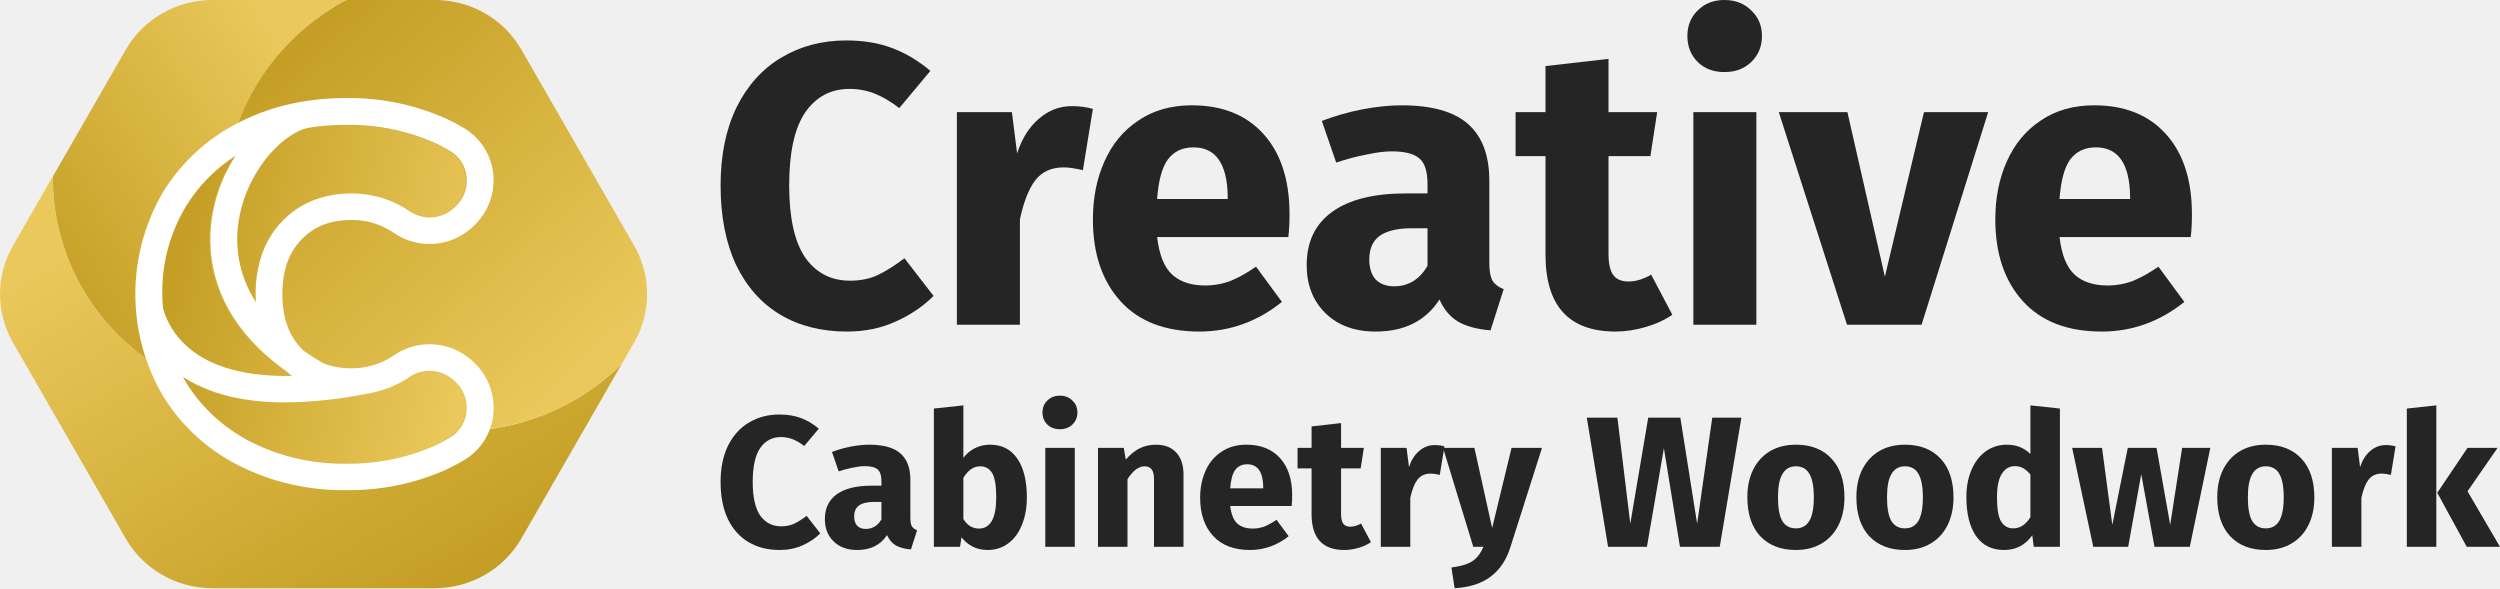
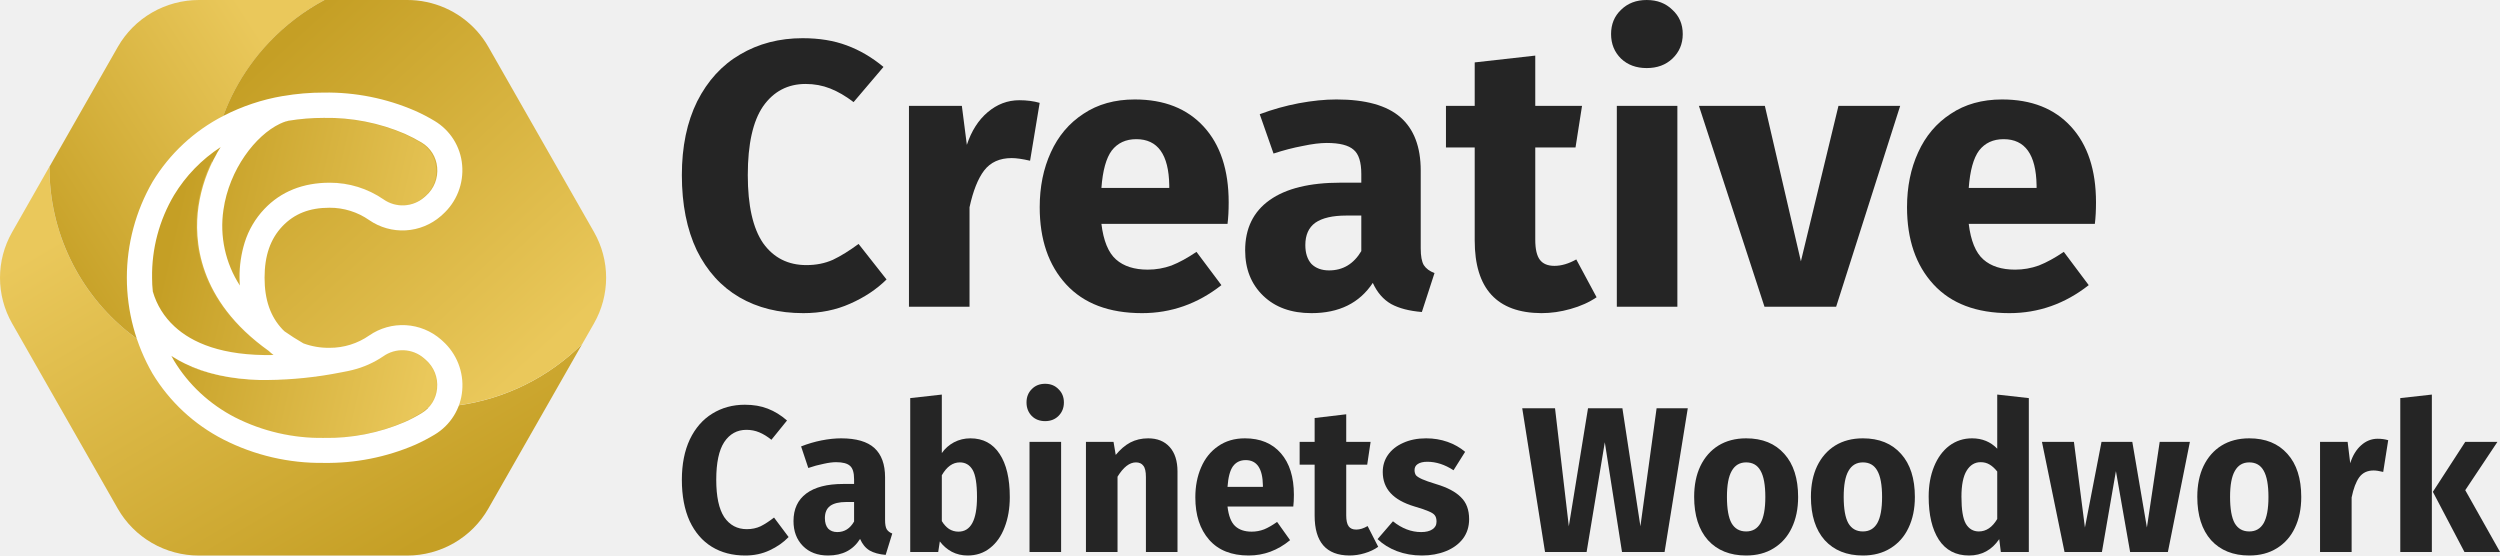
- <svg xmlns="http://www.w3.org/2000/svg" width="170" height="40" viewBox="0 0 170 40" fill="none">
-   <path d="M52.999 28.186C53.55 28.186 54.036 28.267 54.46 28.427C54.891 28.587 55.298 28.828 55.678 29.149L54.688 30.328C54.426 30.125 54.168 29.973 53.914 29.872C53.66 29.77 53.389 29.72 53.101 29.72C52.509 29.72 52.039 29.969 51.692 30.467C51.353 30.966 51.184 31.735 51.184 32.774C51.184 33.796 51.353 34.556 51.692 35.055C52.039 35.545 52.517 35.79 53.127 35.79C53.448 35.79 53.74 35.731 54.002 35.612C54.265 35.486 54.548 35.308 54.853 35.08L55.78 36.271C55.45 36.601 55.048 36.871 54.574 37.082C54.108 37.294 53.592 37.399 53.025 37.399C52.212 37.399 51.505 37.222 50.904 36.867C50.303 36.512 49.834 35.988 49.495 35.296C49.165 34.594 49 33.754 49 32.774C49 31.819 49.169 30.995 49.508 30.302C49.855 29.61 50.329 29.086 50.93 28.731C51.539 28.368 52.229 28.186 52.999 28.186Z" fill="#252525" />
-   <path d="M61.905 35.232C61.905 35.486 61.939 35.672 62.007 35.79C62.083 35.908 62.202 35.997 62.362 36.056L61.944 37.361C61.529 37.327 61.19 37.239 60.928 37.095C60.665 36.943 60.462 36.706 60.318 36.385C59.878 37.061 59.201 37.399 58.287 37.399C57.618 37.399 57.085 37.205 56.687 36.816C56.289 36.428 56.09 35.921 56.09 35.296C56.09 34.561 56.361 33.999 56.903 33.61C57.445 33.221 58.228 33.027 59.252 33.027H59.937V32.736C59.937 32.339 59.853 32.068 59.684 31.925C59.514 31.773 59.218 31.697 58.795 31.697C58.575 31.697 58.308 31.73 57.995 31.798C57.682 31.857 57.36 31.942 57.03 32.051L56.573 30.733C56.996 30.573 57.428 30.45 57.868 30.366C58.316 30.281 58.731 30.239 59.112 30.239C60.077 30.239 60.784 30.438 61.233 30.835C61.681 31.232 61.905 31.828 61.905 32.622V35.232ZM58.871 35.967C59.328 35.967 59.684 35.752 59.937 35.321V34.13H59.442C58.985 34.13 58.642 34.21 58.414 34.37C58.194 34.531 58.084 34.78 58.084 35.118C58.084 35.389 58.151 35.6 58.287 35.752C58.431 35.895 58.625 35.967 58.871 35.967Z" fill="#252525" />
-   <path d="M67.325 30.239C68.129 30.239 68.747 30.556 69.179 31.19C69.611 31.815 69.826 32.694 69.826 33.825C69.826 34.518 69.716 35.135 69.496 35.676C69.285 36.217 68.976 36.639 68.569 36.943C68.171 37.247 67.698 37.399 67.147 37.399C66.783 37.399 66.449 37.323 66.144 37.171C65.848 37.019 65.594 36.808 65.382 36.538L65.281 37.184H63.503V27.781L65.509 27.565V31.139C65.713 30.86 65.971 30.64 66.284 30.48C66.606 30.319 66.953 30.239 67.325 30.239ZM66.563 35.942C67.35 35.942 67.744 35.236 67.744 33.825C67.744 33.023 67.651 32.47 67.465 32.165C67.278 31.861 67.008 31.709 66.652 31.709C66.204 31.709 65.823 31.971 65.509 32.495V35.296C65.636 35.498 65.789 35.659 65.966 35.777C66.153 35.887 66.352 35.942 66.563 35.942Z" fill="#252525" />
-   <path d="M73.085 30.455V37.184H71.079V30.455H73.085ZM72.07 26.906C72.417 26.906 72.7 27.016 72.92 27.236C73.149 27.447 73.263 27.717 73.263 28.047C73.263 28.376 73.149 28.651 72.92 28.87C72.7 29.082 72.417 29.187 72.07 29.187C71.723 29.187 71.439 29.082 71.219 28.87C70.999 28.651 70.889 28.376 70.889 28.047C70.889 27.717 70.999 27.447 71.219 27.236C71.439 27.016 71.723 26.906 72.07 26.906Z" fill="#252525" />
-   <path d="M78.611 30.239C79.195 30.239 79.653 30.417 79.983 30.771C80.313 31.126 80.478 31.625 80.478 32.267V37.184H78.472V32.609C78.472 32.271 78.417 32.039 78.307 31.912C78.205 31.777 78.048 31.709 77.837 31.709C77.43 31.709 77.041 32.001 76.669 32.584V37.184H74.663V30.455H76.415L76.555 31.253C76.842 30.915 77.151 30.662 77.481 30.493C77.82 30.324 78.197 30.239 78.611 30.239Z" fill="#252525" />
-   <path d="M87.869 33.686C87.869 33.965 87.856 34.206 87.831 34.408H83.654C83.722 34.974 83.882 35.372 84.136 35.6C84.39 35.828 84.742 35.942 85.19 35.942C85.461 35.942 85.723 35.895 85.977 35.803C86.231 35.701 86.506 35.549 86.803 35.346L87.628 36.462C86.841 37.087 85.965 37.399 85 37.399C83.908 37.399 83.07 37.078 82.486 36.436C81.902 35.794 81.61 34.932 81.61 33.851C81.61 33.167 81.732 32.554 81.978 32.013C82.223 31.464 82.583 31.033 83.057 30.721C83.531 30.4 84.098 30.239 84.758 30.239C85.732 30.239 86.494 30.543 87.044 31.152C87.594 31.76 87.869 32.605 87.869 33.686ZM85.901 33.116C85.884 32.085 85.52 31.57 84.809 31.57C84.462 31.57 84.191 31.697 83.997 31.95C83.811 32.203 83.696 32.622 83.654 33.205H85.901V33.116Z" fill="#252525" />
-   <path d="M93.224 36.867C92.979 37.036 92.691 37.167 92.361 37.26C92.039 37.353 91.718 37.399 91.396 37.399C89.923 37.391 89.187 36.58 89.187 34.966V31.849H88.234V30.455H89.187V28.997L91.193 28.769V30.455H92.742L92.526 31.849H91.193V34.941C91.193 35.253 91.243 35.477 91.345 35.612C91.447 35.748 91.607 35.815 91.828 35.815C92.056 35.815 92.297 35.743 92.551 35.6L93.224 36.867Z" fill="#252525" />
-   <path d="M97.55 30.265C97.796 30.265 98.02 30.294 98.223 30.353L97.906 32.292C97.652 32.233 97.449 32.203 97.297 32.203C96.899 32.203 96.594 32.343 96.382 32.622C96.179 32.892 96.018 33.302 95.9 33.851V37.184H93.894V30.455H95.646L95.811 31.76C95.963 31.295 96.192 30.932 96.497 30.67C96.81 30.4 97.161 30.265 97.55 30.265Z" fill="#252525" />
-   <path d="M102.71 37.197C102.439 38.067 101.995 38.734 101.377 39.199C100.767 39.672 99.946 39.938 98.914 39.997L98.698 38.59C99.341 38.506 99.815 38.362 100.12 38.16C100.433 37.957 100.683 37.632 100.869 37.184H100.183L98.126 30.455H100.26L101.466 35.904L102.786 30.455H104.856L102.71 37.197Z" fill="#252525" />
-   <path d="M118.415 28.402L116.942 37.184H114.237L113.145 30.48L111.99 37.184H109.349L107.902 28.402H109.984L110.86 35.612L112.079 28.402H114.263L115.405 35.612L116.434 28.402H118.415Z" fill="#252525" />
-   <path d="M122.121 30.239C123.154 30.239 123.962 30.556 124.546 31.19C125.13 31.815 125.422 32.694 125.422 33.825C125.422 34.544 125.287 35.173 125.016 35.714C124.753 36.246 124.372 36.66 123.873 36.956C123.382 37.251 122.798 37.399 122.121 37.399C121.097 37.399 120.288 37.087 119.696 36.462C119.112 35.828 118.82 34.945 118.82 33.813C118.82 33.095 118.951 32.47 119.213 31.937C119.484 31.397 119.865 30.978 120.356 30.683C120.855 30.387 121.444 30.239 122.121 30.239ZM122.121 31.709C121.715 31.709 121.41 31.882 121.207 32.229C121.004 32.567 120.902 33.095 120.902 33.813C120.902 34.548 120.999 35.084 121.194 35.422C121.397 35.76 121.706 35.929 122.121 35.929C122.527 35.929 122.832 35.76 123.035 35.422C123.238 35.076 123.34 34.544 123.34 33.825C123.34 33.09 123.238 32.554 123.035 32.216C122.84 31.878 122.536 31.709 122.121 31.709Z" fill="#252525" />
-   <path d="M129.536 30.239C130.568 30.239 131.377 30.556 131.961 31.19C132.545 31.815 132.837 32.694 132.837 33.825C132.837 34.544 132.701 35.173 132.431 35.714C132.168 36.246 131.787 36.66 131.288 36.956C130.797 37.251 130.213 37.399 129.536 37.399C128.511 37.399 127.703 37.087 127.111 36.462C126.527 35.828 126.234 34.945 126.234 33.813C126.234 33.095 126.366 32.47 126.628 31.937C126.899 31.397 127.28 30.978 127.771 30.683C128.27 30.387 128.858 30.239 129.536 30.239ZM129.536 31.709C129.129 31.709 128.825 31.882 128.621 32.229C128.418 32.567 128.317 33.095 128.317 33.813C128.317 34.548 128.414 35.084 128.609 35.422C128.812 35.76 129.121 35.929 129.536 35.929C129.942 35.929 130.247 35.76 130.45 35.422C130.653 35.076 130.755 34.544 130.755 33.825C130.755 33.09 130.653 32.554 130.45 32.216C130.255 31.878 129.95 31.709 129.536 31.709Z" fill="#252525" />
-   <path d="M140.074 27.781V37.184H138.296L138.195 36.398C137.721 37.066 137.082 37.399 136.277 37.399C135.439 37.399 134.8 37.078 134.36 36.436C133.929 35.794 133.713 34.915 133.713 33.8C133.713 33.116 133.827 32.503 134.056 31.963C134.284 31.422 134.606 31 135.02 30.695C135.444 30.391 135.926 30.239 136.468 30.239C137.111 30.239 137.644 30.45 138.068 30.873V27.565L140.074 27.781ZM136.9 35.929C137.365 35.929 137.755 35.676 138.068 35.169V32.267C137.907 32.072 137.742 31.929 137.573 31.836C137.412 31.743 137.225 31.697 137.014 31.697C136.641 31.697 136.345 31.87 136.125 32.216C135.905 32.562 135.795 33.095 135.795 33.813C135.795 34.599 135.888 35.148 136.074 35.46C136.269 35.773 136.544 35.929 136.9 35.929Z" fill="#252525" />
-   <path d="M150.302 30.455L148.906 37.184H146.506L145.605 32.242L144.716 37.184H142.342L140.907 30.455H142.938L143.637 35.688L144.69 30.455H146.646L147.573 35.688L148.385 30.455H150.302Z" fill="#252525" />
-   <path d="M154.074 30.239C155.106 30.239 155.915 30.556 156.499 31.19C157.083 31.815 157.375 32.694 157.375 33.825C157.375 34.544 157.239 35.173 156.969 35.714C156.706 36.246 156.325 36.66 155.826 36.956C155.335 37.251 154.751 37.399 154.074 37.399C153.05 37.399 152.241 37.087 151.649 36.462C151.065 35.828 150.773 34.945 150.773 33.813C150.773 33.095 150.904 32.47 151.166 31.937C151.437 31.397 151.818 30.978 152.309 30.683C152.808 30.387 153.397 30.239 154.074 30.239ZM154.074 31.709C153.667 31.709 153.363 31.882 153.16 32.229C152.956 32.567 152.855 33.095 152.855 33.813C152.855 34.548 152.952 35.084 153.147 35.422C153.35 35.76 153.659 35.929 154.074 35.929C154.48 35.929 154.785 35.76 154.988 35.422C155.191 35.076 155.293 34.544 155.293 33.825C155.293 33.09 155.191 32.554 154.988 32.216C154.793 31.878 154.488 31.709 154.074 31.709Z" fill="#252525" />
-   <path d="M162.225 30.265C162.47 30.265 162.695 30.294 162.898 30.353L162.58 32.292C162.326 32.233 162.123 32.203 161.971 32.203C161.573 32.203 161.268 32.343 161.057 32.622C160.854 32.892 160.693 33.302 160.574 33.851V37.184H158.568V30.455H160.32L160.485 31.76C160.638 31.295 160.866 30.932 161.171 30.67C161.484 30.4 161.836 30.265 162.225 30.265Z" fill="#252525" />
-   <path d="M165.67 27.565V37.184H163.664V27.781L165.67 27.565ZM169.835 30.455L167.791 33.407L170 37.184H167.74L165.734 33.509L167.791 30.455H169.835Z" fill="#252525" />
-   <path d="M57.543 2.75C58.718 2.75 59.757 2.923 60.661 3.267C61.583 3.612 62.451 4.13 63.265 4.819L61.15 7.352C60.589 6.916 60.038 6.589 59.495 6.372C58.953 6.154 58.374 6.045 57.76 6.045C56.494 6.045 55.491 6.58 54.749 7.651C54.026 8.722 53.664 10.374 53.664 12.607C53.664 14.803 54.026 16.437 54.749 17.508C55.491 18.561 56.512 19.087 57.814 19.087C58.501 19.087 59.125 18.96 59.685 18.706C60.245 18.434 60.851 18.053 61.502 17.563L63.482 20.122C62.777 20.83 61.918 21.411 60.905 21.865C59.911 22.319 58.808 22.546 57.597 22.546C55.861 22.546 54.352 22.164 53.068 21.402C51.784 20.639 50.781 19.514 50.058 18.026C49.353 16.519 49 14.713 49 12.607C49 10.556 49.362 8.786 50.085 7.297C50.826 5.809 51.839 4.683 53.122 3.921C54.424 3.14 55.897 2.75 57.543 2.75Z" fill="#252525" />
-   <path d="M72.878 7.216C73.402 7.216 73.881 7.279 74.315 7.406L73.637 11.572C73.095 11.445 72.661 11.382 72.336 11.382C71.486 11.382 70.835 11.681 70.383 12.28C69.949 12.861 69.606 13.742 69.353 14.921V22.083H65.068V7.624H68.81L69.163 10.429C69.488 9.43 69.976 8.65 70.627 8.087C71.296 7.506 72.046 7.216 72.878 7.216Z" fill="#252525" />
-   <path d="M87.688 14.567C87.688 15.166 87.661 15.684 87.606 16.119H78.684C78.829 17.336 79.172 18.189 79.715 18.679C80.257 19.169 81.007 19.414 81.966 19.414C82.544 19.414 83.105 19.314 83.647 19.115C84.189 18.897 84.777 18.57 85.41 18.134L87.172 20.53C85.491 21.874 83.62 22.546 81.559 22.546C79.227 22.546 77.437 21.856 76.189 20.476C74.942 19.096 74.318 17.245 74.318 14.921C74.318 13.451 74.58 12.135 75.104 10.973C75.629 9.793 76.397 8.868 77.409 8.196C78.422 7.506 79.633 7.161 81.043 7.161C83.123 7.161 84.75 7.815 85.925 9.122C87.1 10.429 87.688 12.244 87.688 14.567ZM83.484 13.342C83.448 11.127 82.671 10.02 81.152 10.02C80.411 10.02 79.832 10.293 79.416 10.837C79.019 11.382 78.775 12.28 78.684 13.533H83.484V13.342Z" fill="#252525" />
-   <path d="M101.274 17.889C101.274 18.434 101.347 18.833 101.491 19.087C101.654 19.341 101.907 19.532 102.251 19.659L101.356 22.464C100.47 22.391 99.747 22.201 99.186 21.892C98.626 21.565 98.192 21.057 97.885 20.367C96.944 21.819 95.498 22.546 93.545 22.546C92.117 22.546 90.978 22.128 90.128 21.293C89.279 20.458 88.854 19.369 88.854 18.026C88.854 16.446 89.432 15.239 90.589 14.404C91.746 13.569 93.419 13.152 95.606 13.152H97.071V12.525C97.071 11.672 96.89 11.091 96.528 10.783C96.167 10.456 95.534 10.293 94.63 10.293C94.16 10.293 93.591 10.365 92.922 10.51C92.253 10.637 91.566 10.819 90.861 11.055L89.884 8.223C90.788 7.878 91.71 7.615 92.65 7.433C93.609 7.252 94.495 7.161 95.308 7.161C97.369 7.161 98.879 7.588 99.837 8.441C100.795 9.294 101.274 10.574 101.274 12.28V17.889ZM94.793 19.469C95.769 19.469 96.528 19.006 97.071 18.08V15.52H96.013C95.037 15.52 94.305 15.693 93.817 16.038C93.347 16.383 93.111 16.918 93.111 17.644C93.111 18.225 93.256 18.679 93.545 19.006C93.853 19.314 94.269 19.469 94.793 19.469Z" fill="#252525" />
-   <path d="M113.718 21.402C113.194 21.765 112.579 22.046 111.874 22.246C111.187 22.446 110.5 22.546 109.813 22.546C106.667 22.527 105.094 20.785 105.094 17.317V10.619H103.06V7.624H105.094V4.493L109.379 4.003V7.624H112.688L112.227 10.619H109.379V17.263C109.379 17.935 109.488 18.416 109.704 18.706C109.921 18.997 110.265 19.142 110.735 19.142C111.223 19.142 111.738 18.988 112.281 18.679L113.718 21.402Z" fill="#252525" />
-   <path d="M119.433 7.624V22.083H115.149V7.624H119.433ZM117.264 0C118.005 0 118.611 0.236 119.081 0.708C119.569 1.162 119.813 1.743 119.813 2.451C119.813 3.159 119.569 3.748 119.081 4.22C118.611 4.674 118.005 4.901 117.264 4.901C116.523 4.901 115.917 4.674 115.447 4.22C114.977 3.748 114.742 3.159 114.742 2.451C114.742 1.743 114.977 1.162 115.447 0.708C115.917 0.236 116.523 0 117.264 0Z" fill="#252525" />
-   <path d="M135.196 7.624L130.667 22.083H125.596L120.958 7.624H125.623L128.172 18.815L130.83 7.624H135.196Z" fill="#252525" />
-   <path d="M149.051 14.567C149.051 15.166 149.024 15.684 148.969 16.119H140.047C140.192 17.336 140.535 18.189 141.078 18.679C141.62 19.169 142.37 19.414 143.329 19.414C143.907 19.414 144.468 19.314 145.01 19.115C145.552 18.897 146.14 18.57 146.773 18.134L148.535 20.53C146.854 21.874 144.983 22.546 142.922 22.546C140.589 22.546 138.8 21.856 137.552 20.476C136.305 19.096 135.681 17.245 135.681 14.921C135.681 13.451 135.943 12.135 136.467 10.973C136.992 9.793 137.76 8.868 138.772 8.196C139.785 7.506 140.996 7.161 142.406 7.161C144.486 7.161 146.113 7.815 147.288 9.122C148.463 10.429 149.051 12.244 149.051 14.567ZM144.847 13.342C144.811 11.127 144.034 10.02 142.515 10.02C141.774 10.02 141.195 10.293 140.779 10.837C140.382 11.382 140.138 12.28 140.047 13.533H144.847V13.342Z" fill="#252525" />
-   <g clip-path="url(#clip0_1043_681)">
-     <path d="M42.275 24.756L35.45 36.623C34.86 37.648 34.004 38.501 32.969 39.094C31.935 39.687 30.759 40 29.562 40H14.439C13.241 40 12.065 39.687 11.03 39.093C9.996 38.499 9.14 37.646 8.549 36.62L0.88 23.287C0.303 22.284 0 21.152 0 20C0 18.848 0.303 17.716 0.88 16.713L3.587 12C3.587 12.023 3.587 12.044 3.587 12.067C3.585 14.344 4.102 16.594 5.099 18.649C6.095 20.704 7.548 22.513 9.348 23.943C9.508 24.076 9.672 24.196 9.837 24.316C10.674 24.932 11.573 25.462 12.52 25.897C13.2 26.213 13.902 26.477 14.621 26.689C17.223 27.456 19.982 27.541 22.627 26.933C22.723 26.993 22.819 27.052 22.916 27.109C25.374 28.567 28.189 29.337 31.058 29.333H31.069C31.776 29.335 32.482 29.291 33.183 29.2L33.25 29.191C36.67 28.724 39.84 27.167 42.275 24.756Z" fill="url(#paint0_linear_1043_681)" />
-     <path d="M22.63 26.933C19.986 27.541 17.226 27.456 14.625 26.689C13.905 26.477 13.201 26.213 12.521 25.897C11.574 25.462 10.675 24.932 9.838 24.316C9.673 24.196 9.509 24.071 9.349 23.943C7.549 22.513 6.098 20.703 5.102 18.648C4.106 16.593 3.591 14.344 3.594 12.067C3.594 12.044 3.594 12.023 3.594 12L6.758 6.501L8.553 3.38C9.143 2.354 9.999 1.5 11.034 0.907C12.069 0.313 13.245 3.45662e-05 14.442 0H23.56C22.069 0.793 20.717 1.817 19.556 3.033C19.039 3.57 18.563 4.143 18.13 4.748C17.34 5.85 16.699 7.048 16.224 8.313C15.906 9.155 15.664 10.022 15.502 10.905C15.458 11.136 15.42 11.368 15.389 11.603C14.973 14.574 15.436 17.6 16.721 20.32C18.006 23.039 20.06 25.336 22.636 26.936L22.63 26.933Z" fill="url(#paint1_linear_1043_681)" />
-     <path d="M43.122 23.287L42.277 24.753C39.841 27.162 36.671 28.718 33.252 29.183L33.184 29.192C32.484 29.283 31.778 29.328 31.071 29.325H31.06C28.191 29.328 25.376 28.559 22.918 27.101C22.821 27.044 22.725 26.985 22.628 26.925C20.054 25.326 18.002 23.03 16.716 20.312C15.431 17.595 14.968 14.57 15.381 11.6C15.413 11.365 15.451 11.133 15.495 10.903C15.657 10.019 15.899 9.152 16.217 8.311C16.692 7.046 17.333 5.847 18.123 4.745C18.555 4.141 19.032 3.568 19.548 3.031C20.711 1.815 22.065 0.792 23.558 2.01511e-06H29.57C30.036 -0 30.501 0.047 30.957 0.143C31.898 0.336 32.786 0.725 33.562 1.283C34.338 1.842 34.984 2.556 35.458 3.38L43.127 16.713C43.703 17.716 44.005 18.849 44.004 20.001C44.003 21.153 43.699 22.285 43.122 23.287Z" fill="url(#paint2_linear_1043_681)" />
-     <path d="M19.789 25.568C16.042 25.644 13.867 24.677 12.601 23.515C11.85 22.834 11.304 21.962 11.024 20.995C10.986 20.666 10.969 20.335 10.97 20.004C10.938 17.912 11.491 15.852 12.569 14.049C13.321 12.822 14.314 11.755 15.489 10.911C15.639 10.801 15.793 10.697 15.948 10.597C15.948 10.597 15.917 10.651 15.874 10.715C15.83 10.779 15.822 10.803 15.786 10.86L15.667 11.053V11.071C15.564 11.248 15.468 11.428 15.376 11.611C14.861 12.636 14.514 13.736 14.348 14.868C13.996 17.268 14.274 21.615 19.441 25.268C19.552 25.374 19.668 25.474 19.789 25.568Z" fill="url(#paint3_linear_1043_681)" />
-     <path d="M31.662 27.965V27.973C31.632 28.337 31.513 28.689 31.317 28.999C31.241 29.119 31.154 29.232 31.056 29.337C30.904 29.5 30.729 29.641 30.536 29.755C30.144 29.992 29.737 30.205 29.317 30.392C27.464 31.18 25.462 31.57 23.443 31.535C21.205 31.567 18.994 31.06 17 30.058C16.084 29.589 15.236 28.999 14.482 28.305C13.739 27.619 13.097 26.836 12.572 25.978L12.527 25.902C12.476 25.814 12.426 25.726 12.376 25.627C12.426 25.659 12.474 25.694 12.527 25.723C12.798 25.895 13.079 26.05 13.369 26.187C13.778 26.384 14.199 26.552 14.631 26.692C15.972 27.113 17.369 27.337 18.776 27.359H19.405C20.582 27.348 21.758 27.263 22.925 27.107C23.52 27.027 24.114 26.928 24.705 26.811C24.867 26.783 25.03 26.753 25.191 26.718C25.268 26.703 25.347 26.687 25.417 26.667L25.54 26.638C26.337 26.443 27.092 26.109 27.769 25.651C28.206 25.345 28.736 25.193 29.272 25.219C29.808 25.245 30.32 25.449 30.724 25.797L30.86 25.907C31.152 26.16 31.379 26.479 31.522 26.835C31.664 27.192 31.719 27.578 31.68 27.959L31.662 27.965Z" fill="url(#paint4_linear_1043_681)" />
-     <path d="M31.511 13.174C31.475 13.266 31.432 13.355 31.384 13.441C31.25 13.693 31.07 13.919 30.853 14.107L30.726 14.22C30.321 14.566 29.809 14.769 29.273 14.796C28.737 14.822 28.207 14.67 27.769 14.365C26.623 13.582 25.262 13.163 23.867 13.165C21.919 13.165 20.322 13.802 19.119 15.061C18.463 15.746 17.975 16.57 17.692 17.47C17.439 18.291 17.316 19.146 17.327 20.003C17.327 20.195 17.338 20.38 17.348 20.562C16.295 18.948 15.871 17.012 16.157 15.114C16.581 12.194 18.495 9.748 20.255 8.92C20.403 8.848 20.555 8.787 20.711 8.737V8.746C20.763 8.728 20.813 8.714 20.862 8.701C21.712 8.562 22.572 8.493 23.434 8.494C25.452 8.46 27.454 8.85 29.307 9.637C29.726 9.824 30.132 10.035 30.525 10.269C30.843 10.457 31.11 10.717 31.306 11.027C31.502 11.337 31.62 11.688 31.652 12.052C31.696 12.431 31.648 12.816 31.511 13.174Z" fill="url(#paint5_linear_1043_681)" />
-     <path d="M32.133 24.555L32.007 24.443C31.296 23.829 30.398 23.466 29.456 23.413C28.513 23.361 27.579 23.62 26.803 24.152C25.959 24.736 24.952 25.047 23.921 25.043C23.275 25.053 22.632 24.945 22.024 24.724C21.541 24.448 21.084 24.159 20.652 23.858C20.601 23.809 20.549 23.762 20.499 23.711C19.63 22.797 19.202 21.59 19.202 19.997C19.202 18.405 19.625 17.202 20.495 16.293C21.364 15.384 22.471 14.957 23.917 14.957C24.948 14.952 25.954 15.263 26.798 15.848C27.575 16.379 28.508 16.639 29.451 16.586C30.394 16.533 31.292 16.17 32.002 15.556L32.129 15.442C32.629 14.998 33.018 14.445 33.264 13.826C33.51 13.207 33.606 12.54 33.546 11.878C33.49 11.231 33.28 10.607 32.932 10.056C32.585 9.505 32.11 9.043 31.547 8.708C31.09 8.435 30.616 8.19 30.128 7.976C28.04 7.079 25.783 6.632 23.507 6.666C22.512 6.663 21.518 6.747 20.538 6.915H20.517C19.018 7.169 17.568 7.65 16.217 8.341C14.089 9.422 12.307 11.066 11.069 13.09C9.846 15.191 9.203 17.572 9.203 19.995C9.203 22.419 9.846 24.8 11.069 26.9C12.306 28.924 14.089 30.567 16.217 31.645C18.472 32.785 20.974 33.363 23.507 33.329C25.784 33.363 28.042 32.919 30.133 32.026C30.62 31.809 31.094 31.564 31.552 31.291C32.115 30.957 32.59 30.496 32.937 29.945C33.284 29.394 33.495 28.77 33.55 28.123C33.611 27.46 33.514 26.793 33.268 26.173C33.022 25.554 32.634 25 32.133 24.555ZM20.779 8.74C20.831 8.722 20.88 8.708 20.93 8.695C21.782 8.556 22.643 8.487 23.507 8.488C25.524 8.453 27.526 8.843 29.38 9.631C29.801 9.817 30.21 10.029 30.606 10.263C30.922 10.451 31.19 10.711 31.385 11.02C31.581 11.33 31.7 11.681 31.732 12.045C31.771 12.427 31.718 12.811 31.576 13.168C31.435 13.525 31.209 13.843 30.919 14.097L30.79 14.208C30.385 14.556 29.874 14.758 29.338 14.785C28.802 14.811 28.273 14.659 27.835 14.353C26.688 13.57 25.326 13.152 23.933 13.155C21.984 13.155 20.387 13.792 19.184 15.05C18.529 15.736 18.041 16.56 17.758 17.46C17.503 18.282 17.377 19.138 17.386 19.997C17.386 20.189 17.397 20.374 17.408 20.556C16.355 18.944 15.932 17.007 16.217 15.108C16.64 12.188 18.555 9.742 20.315 8.913C20.465 8.842 20.62 8.781 20.779 8.731V8.74ZM11.035 20.006C11.002 17.911 11.555 15.847 12.635 14.043C13.485 12.656 14.639 11.476 16.014 10.591C16.014 10.591 15.982 10.644 15.94 10.709C15.897 10.773 15.888 10.796 15.852 10.854L15.732 11.047V11.063C15.055 12.236 14.605 13.524 14.408 14.861C14.056 17.258 14.333 21.608 19.501 25.263C19.614 25.368 19.727 25.466 19.855 25.562C16.106 25.637 13.932 24.671 12.666 23.508C11.916 22.828 11.37 21.956 11.089 20.989C11.051 20.657 11.035 20.331 11.035 19.997V20.006ZM31.728 27.967C31.697 28.331 31.578 28.683 31.382 28.993C31.186 29.303 30.919 29.562 30.601 29.749C30.207 29.987 29.797 30.2 29.376 30.386C27.522 31.174 25.52 31.564 23.502 31.529C21.265 31.562 19.054 31.055 17.059 30.052C16.143 29.584 15.296 28.994 14.54 28.299C13.798 27.614 13.155 26.831 12.63 25.971C12.562 25.858 12.499 25.749 12.434 25.622C12.484 25.653 12.533 25.689 12.585 25.718C12.856 25.889 13.137 26.044 13.428 26.181C14.921 26.903 16.726 27.295 18.834 27.359C18.936 27.359 19.04 27.359 19.145 27.359H19.463C21.242 27.341 23.015 27.157 24.759 26.811C24.922 26.783 25.084 26.752 25.246 26.718C25.323 26.702 25.401 26.686 25.471 26.666L25.595 26.637C26.391 26.442 27.146 26.108 27.823 25.651C28.262 25.345 28.791 25.193 29.326 25.219C29.862 25.245 30.374 25.448 30.779 25.796L30.907 25.907C31.2 26.16 31.426 26.478 31.569 26.834C31.712 27.191 31.766 27.577 31.728 27.958V27.967Z" fill="white" />
+ <svg xmlns="http://www.w3.org/2000/svg" width="180" height="40" viewBox="0 0 180 40" fill="none">
+   <path d="M57.787 2.75C58.983 2.75 60.041 2.923 60.961 3.267C61.9 3.612 62.783 4.13 63.611 4.819L61.458 7.352C60.888 6.916 60.326 6.589 59.774 6.372C59.222 6.154 58.634 6.045 58.008 6.045C56.72 6.045 55.699 6.58 54.945 7.651C54.209 8.722 53.841 10.374 53.841 12.607C53.841 14.803 54.209 16.437 54.945 17.508C55.699 18.561 56.739 19.087 58.063 19.087C58.762 19.087 59.397 18.96 59.968 18.706C60.538 18.434 61.154 18.053 61.817 17.563L63.831 20.122C63.114 20.83 62.24 21.411 61.209 21.865C60.197 22.319 59.075 22.546 57.843 22.546C56.076 22.546 54.54 22.164 53.233 21.402C51.927 20.639 50.906 19.514 50.17 18.026C49.453 16.519 49.094 14.713 49.094 12.607C49.094 10.556 49.462 8.786 50.198 7.297C50.952 5.809 51.982 4.683 53.289 3.921C54.613 3.14 56.113 2.75 57.787 2.75Z" fill="#252525" />
+   <path d="M73.394 7.216C73.927 7.216 74.415 7.279 74.856 7.406L74.166 11.572C73.614 11.445 73.173 11.382 72.842 11.382C71.977 11.382 71.314 11.681 70.855 12.28C70.413 12.861 70.063 13.742 69.806 14.921V22.083H65.445V7.624H69.254L69.613 10.429C69.944 9.43 70.441 8.65 71.103 8.087C71.784 7.506 72.547 7.216 73.394 7.216Z" fill="#252525" />
+   <path d="M88.465 14.567C88.465 15.166 88.437 15.684 88.382 16.119H79.302C79.449 17.336 79.799 18.189 80.351 18.679C80.903 19.169 81.666 19.414 82.642 19.414C83.23 19.414 83.801 19.314 84.353 19.115C84.905 18.897 85.503 18.57 86.147 18.134L87.941 20.53C86.23 21.874 84.325 22.546 82.228 22.546C79.854 22.546 78.033 21.856 76.763 20.476C75.494 19.096 74.859 17.245 74.859 14.921C74.859 13.451 75.126 12.135 75.659 10.973C76.193 9.793 76.975 8.868 78.005 8.196C79.035 7.506 80.268 7.161 81.703 7.161C83.819 7.161 85.475 7.815 86.671 9.122C87.867 10.429 88.465 12.244 88.465 14.567ZM84.187 13.342C84.15 11.127 83.359 10.02 81.814 10.02C81.059 10.02 80.471 10.293 80.047 10.837C79.643 11.382 79.394 12.28 79.302 13.533H84.187V13.342Z" fill="#252525" />
+   <path d="M102.292 17.889C102.292 18.434 102.365 18.833 102.512 19.087C102.678 19.341 102.936 19.532 103.285 19.659L102.374 22.464C101.473 22.391 100.737 22.201 100.166 21.892C99.596 21.565 99.154 21.057 98.842 20.367C97.885 21.819 96.413 22.546 94.426 22.546C92.972 22.546 91.813 22.128 90.949 21.293C90.084 20.458 89.651 19.369 89.651 18.026C89.651 16.446 90.24 15.239 91.418 14.404C92.595 13.569 94.297 13.152 96.523 13.152H98.014V12.525C98.014 11.672 97.83 11.091 97.462 10.783C97.094 10.456 96.45 10.293 95.53 10.293C95.052 10.293 94.472 10.365 93.791 10.51C93.111 10.637 92.411 10.819 91.694 11.055L90.7 8.223C91.62 7.878 92.558 7.615 93.515 7.433C94.49 7.252 95.392 7.161 96.22 7.161C98.317 7.161 99.854 7.588 100.829 8.441C101.804 9.294 102.292 10.574 102.292 12.28V17.889ZM95.695 19.469C96.689 19.469 97.462 19.006 98.014 18.08V15.52H96.938C95.944 15.52 95.199 15.693 94.702 16.038C94.224 16.383 93.984 16.918 93.984 17.644C93.984 18.225 94.132 18.679 94.426 19.006C94.739 19.314 95.162 19.469 95.695 19.469Z" fill="#252525" />
+   <path d="M114.955 21.402C114.422 21.765 113.796 22.046 113.078 22.246C112.379 22.446 111.68 22.546 110.981 22.546C107.78 22.527 106.179 20.785 106.179 17.317V10.619H104.109V7.624H106.179V4.493L110.539 4.003V7.624H113.906L113.437 10.619H110.539V17.263C110.539 17.935 110.65 18.416 110.871 18.706C111.091 18.997 111.441 19.142 111.919 19.142C112.416 19.142 112.941 18.988 113.492 18.679L114.955 21.402Z" fill="#252525" />
+   <path d="M120.771 7.624V22.083H116.411V7.624H120.771ZM118.563 0C119.318 0 119.934 0.236 120.413 0.708C120.909 1.162 121.158 1.743 121.158 2.451C121.158 3.159 120.909 3.748 120.413 4.22C119.934 4.674 119.318 4.901 118.563 4.901C117.809 4.901 117.193 4.674 116.714 4.22C116.236 3.748 115.997 3.159 115.997 2.451C115.997 1.743 116.236 1.162 116.714 0.708C117.193 0.236 117.809 0 118.563 0Z" fill="#252525" />
+   <path d="M136.812 7.624L132.203 22.083H127.042L122.323 7.624H127.07L129.664 18.815L132.369 7.624H136.812Z" fill="#252525" />
+   <path d="M150.912 14.567C150.912 15.166 150.884 15.684 150.829 16.119H141.749C141.896 17.336 142.246 18.189 142.798 18.679C143.35 19.169 144.114 19.414 145.089 19.414C145.677 19.414 146.248 19.314 146.8 19.115C147.352 18.897 147.95 18.57 148.594 18.134L150.388 20.53C148.676 21.874 146.772 22.546 144.675 22.546C142.301 22.546 140.48 21.856 139.21 20.476C137.941 19.096 137.306 17.245 137.306 14.921C137.306 13.451 137.573 12.135 138.106 10.973C138.64 9.793 139.422 8.868 140.452 8.196C141.482 7.506 142.715 7.161 144.15 7.161C146.266 7.161 147.922 7.815 149.118 9.122C150.314 10.429 150.912 12.244 150.912 14.567ZM146.634 13.342C146.597 11.127 145.806 10.02 144.261 10.02C143.506 10.02 142.918 10.293 142.494 10.837C142.09 11.382 141.841 12.28 141.749 13.533H146.634V13.342Z" fill="#252525" />
+   <path d="M53.628 29.141C54.252 29.141 54.804 29.235 55.283 29.425C55.773 29.614 56.233 29.898 56.665 30.276L55.542 31.664C55.245 31.425 54.952 31.246 54.664 31.127C54.377 31.007 54.069 30.948 53.743 30.948C53.071 30.948 52.539 31.241 52.145 31.829C51.761 32.416 51.57 33.322 51.57 34.546C51.57 35.751 51.761 36.647 52.145 37.234C52.539 37.811 53.081 38.1 53.772 38.1C54.137 38.1 54.468 38.03 54.765 37.891C55.063 37.742 55.384 37.533 55.73 37.264L56.78 38.667C56.406 39.056 55.95 39.374 55.413 39.623C54.885 39.872 54.3 39.996 53.657 39.996C52.736 39.996 51.934 39.787 51.253 39.369C50.572 38.951 50.039 38.334 49.655 37.518C49.281 36.691 49.094 35.701 49.094 34.546C49.094 33.421 49.286 32.451 49.669 31.635C50.063 30.818 50.6 30.201 51.282 29.783C51.973 29.355 52.755 29.141 53.628 29.141Z" fill="#252525" />
+   <path d="M63.725 37.443C63.725 37.742 63.763 37.961 63.84 38.1C63.926 38.239 64.061 38.344 64.243 38.414L63.768 39.952C63.298 39.912 62.914 39.807 62.616 39.638C62.319 39.459 62.089 39.18 61.925 38.802C61.426 39.598 60.659 39.996 59.622 39.996C58.864 39.996 58.26 39.767 57.809 39.31C57.358 38.852 57.132 38.254 57.132 37.518C57.132 36.652 57.439 35.99 58.053 35.532C58.667 35.074 59.555 34.845 60.716 34.845H61.494V34.502C61.494 34.034 61.398 33.715 61.206 33.546C61.014 33.367 60.678 33.277 60.198 33.277C59.949 33.277 59.646 33.317 59.291 33.397C58.936 33.466 58.572 33.566 58.197 33.695L57.679 32.142C58.159 31.953 58.648 31.809 59.147 31.709C59.656 31.61 60.126 31.56 60.558 31.56C61.652 31.56 62.453 31.794 62.962 32.262C63.47 32.73 63.725 33.431 63.725 34.367V37.443ZM60.284 38.309C60.803 38.309 61.206 38.055 61.494 37.548V36.144H60.932C60.414 36.144 60.025 36.239 59.766 36.428C59.517 36.617 59.392 36.91 59.392 37.309C59.392 37.627 59.469 37.876 59.622 38.055C59.785 38.224 60.006 38.309 60.284 38.309Z" fill="#252525" />
+   <path d="M69.869 31.56C70.781 31.56 71.481 31.933 71.971 32.68C72.46 33.416 72.705 34.452 72.705 35.786C72.705 36.602 72.58 37.329 72.331 37.966C72.091 38.603 71.74 39.1 71.28 39.459C70.829 39.817 70.291 39.996 69.668 39.996C69.255 39.996 68.876 39.907 68.53 39.728C68.195 39.548 67.907 39.3 67.667 38.981L67.552 39.743H65.536V28.663L67.811 28.409V32.62C68.041 32.292 68.334 32.033 68.689 31.844C69.053 31.654 69.447 31.56 69.869 31.56ZM69.005 38.279C69.898 38.279 70.344 37.448 70.344 35.786C70.344 34.84 70.239 34.188 70.027 33.83C69.816 33.471 69.509 33.292 69.106 33.292C68.597 33.292 68.166 33.601 67.811 34.218V37.518C67.954 37.757 68.127 37.946 68.329 38.085C68.54 38.215 68.765 38.279 69.005 38.279Z" fill="#252525" />
+   <path d="M76.4 31.814V39.743H74.125V31.814H76.4ZM75.248 27.633C75.641 27.633 75.963 27.762 76.212 28.021C76.472 28.27 76.601 28.588 76.601 28.977C76.601 29.365 76.472 29.688 76.212 29.947C75.963 30.196 75.641 30.321 75.248 30.321C74.855 30.321 74.533 30.196 74.284 29.947C74.034 29.688 73.909 29.365 73.909 28.977C73.909 28.588 74.034 28.27 74.284 28.021C74.533 27.762 74.855 27.633 75.248 27.633Z" fill="#252525" />
+   <path d="M82.664 31.56C83.326 31.56 83.845 31.769 84.219 32.187C84.593 32.605 84.78 33.193 84.78 33.949V39.743H82.506V34.352C82.506 33.954 82.444 33.68 82.319 33.531C82.204 33.372 82.026 33.292 81.786 33.292C81.326 33.292 80.884 33.635 80.462 34.322V39.743H78.188V31.814H80.174L80.332 32.755C80.659 32.356 81.009 32.058 81.383 31.858C81.767 31.66 82.194 31.56 82.664 31.56Z" fill="#252525" />
+   <path d="M93.16 35.621C93.16 35.95 93.146 36.234 93.117 36.472H88.381C88.458 37.139 88.64 37.607 88.928 37.876C89.216 38.145 89.614 38.279 90.123 38.279C90.43 38.279 90.727 38.224 91.015 38.115C91.303 37.996 91.615 37.816 91.951 37.578L92.886 38.892C91.994 39.628 91.001 39.996 89.907 39.996C88.669 39.996 87.719 39.618 87.057 38.862C86.395 38.105 86.064 37.09 86.064 35.816C86.064 35.009 86.203 34.288 86.481 33.65C86.759 33.003 87.167 32.496 87.704 32.127C88.242 31.749 88.885 31.56 89.633 31.56C90.737 31.56 91.601 31.918 92.224 32.635C92.848 33.352 93.16 34.347 93.16 35.621ZM90.929 34.95C90.91 33.735 90.497 33.128 89.691 33.128C89.297 33.128 88.99 33.277 88.77 33.576C88.559 33.874 88.429 34.367 88.381 35.054H90.929V34.95Z" fill="#252525" />
+   <path d="M99.231 39.369C98.953 39.568 98.626 39.723 98.252 39.832C97.888 39.942 97.523 39.996 97.158 39.996C95.488 39.986 94.654 39.031 94.654 37.13V33.456H93.574V31.814H94.654V30.097L96.928 29.828V31.814H98.684L98.439 33.456H96.928V37.1C96.928 37.468 96.986 37.732 97.101 37.891C97.216 38.05 97.398 38.13 97.648 38.13C97.907 38.13 98.18 38.045 98.468 37.876L99.231 39.369Z" fill="#252525" />
+   <path d="M102.682 31.56C103.229 31.56 103.742 31.645 104.222 31.814C104.702 31.983 105.124 32.222 105.489 32.531L104.654 33.859C104.03 33.451 103.402 33.247 102.768 33.247C102.471 33.247 102.241 33.302 102.077 33.411C101.924 33.511 101.847 33.655 101.847 33.844C101.847 33.994 101.881 34.118 101.948 34.218C102.025 34.307 102.173 34.402 102.394 34.502C102.615 34.601 102.955 34.721 103.416 34.86C104.213 35.099 104.803 35.412 105.187 35.801C105.58 36.179 105.777 36.706 105.777 37.383C105.777 37.921 105.628 38.389 105.331 38.787C105.033 39.175 104.625 39.474 104.107 39.683C103.589 39.892 103.013 39.996 102.38 39.996C101.737 39.996 101.137 39.892 100.58 39.683C100.033 39.474 99.568 39.185 99.184 38.817L100.292 37.533C100.935 38.05 101.612 38.309 102.322 38.309C102.668 38.309 102.936 38.244 103.128 38.115C103.33 37.986 103.43 37.801 103.43 37.562C103.43 37.373 103.392 37.224 103.315 37.115C103.239 37.005 103.09 36.906 102.869 36.816C102.648 36.716 102.298 36.597 101.818 36.458C101.06 36.229 100.494 35.91 100.12 35.502C99.746 35.094 99.558 34.586 99.558 33.979C99.558 33.521 99.683 33.113 99.933 32.755C100.192 32.386 100.556 32.097 101.027 31.888C101.506 31.669 102.058 31.56 102.682 31.56Z" fill="#252525" />
+   <path d="M121.52 29.395L119.85 39.743H116.784L115.546 31.844L114.236 39.743H111.242L109.601 29.395H111.962L112.955 37.891L114.337 29.395H116.813L118.109 37.891L119.275 29.395H121.52Z" fill="#252525" />
+   <path d="M125.722 31.56C126.893 31.56 127.809 31.933 128.471 32.68C129.133 33.416 129.465 34.452 129.465 35.786C129.465 36.632 129.311 37.373 129.004 38.011C128.706 38.638 128.275 39.125 127.708 39.474C127.152 39.822 126.49 39.996 125.722 39.996C124.561 39.996 123.644 39.628 122.973 38.892C122.311 38.145 121.979 37.105 121.979 35.771C121.979 34.925 122.128 34.188 122.426 33.561C122.733 32.924 123.165 32.431 123.721 32.083C124.287 31.734 124.954 31.56 125.722 31.56ZM125.722 33.292C125.261 33.292 124.916 33.496 124.686 33.904C124.455 34.302 124.34 34.925 124.34 35.771C124.34 36.637 124.45 37.269 124.671 37.667C124.902 38.065 125.252 38.264 125.722 38.264C126.183 38.264 126.528 38.065 126.758 37.667C126.989 37.259 127.104 36.632 127.104 35.786C127.104 34.92 126.989 34.288 126.758 33.889C126.538 33.491 126.192 33.292 125.722 33.292Z" fill="#252525" />
+   <path d="M134.128 31.56C135.299 31.56 136.215 31.933 136.877 32.68C137.54 33.416 137.871 34.452 137.871 35.786C137.871 36.632 137.717 37.373 137.41 38.011C137.113 38.638 136.681 39.125 136.115 39.474C135.558 39.822 134.896 39.996 134.128 39.996C132.967 39.996 132.051 39.628 131.379 38.892C130.717 38.145 130.386 37.105 130.386 35.771C130.386 34.925 130.534 34.188 130.832 33.561C131.139 32.924 131.571 32.431 132.127 32.083C132.693 31.734 133.36 31.56 134.128 31.56ZM134.128 33.292C133.668 33.292 133.322 33.496 133.092 33.904C132.861 34.302 132.746 34.925 132.746 35.771C132.746 36.637 132.857 37.269 133.077 37.667C133.308 38.065 133.658 38.264 134.128 38.264C134.589 38.264 134.934 38.065 135.165 37.667C135.395 37.259 135.51 36.632 135.51 35.786C135.51 34.92 135.395 34.288 135.165 33.889C134.944 33.491 134.598 33.292 134.128 33.292Z" fill="#252525" />
+   <path d="M146.075 28.663V39.743H144.06L143.945 38.817C143.408 39.603 142.683 39.996 141.771 39.996C140.821 39.996 140.097 39.618 139.598 38.862C139.108 38.105 138.864 37.07 138.864 35.756C138.864 34.95 138.993 34.228 139.252 33.591C139.511 32.954 139.876 32.456 140.346 32.097C140.826 31.739 141.373 31.56 141.987 31.56C142.717 31.56 143.321 31.809 143.801 32.306V28.409L146.075 28.663ZM142.477 38.264C143.005 38.264 143.446 37.966 143.801 37.368V33.949C143.619 33.72 143.432 33.551 143.24 33.441C143.057 33.332 142.846 33.277 142.606 33.277C142.184 33.277 141.848 33.481 141.599 33.889C141.349 34.297 141.224 34.925 141.224 35.771C141.224 36.697 141.33 37.343 141.541 37.712C141.762 38.08 142.074 38.264 142.477 38.264Z" fill="#252525" />
+   <path d="M157.672 31.814L156.088 39.743H153.368L152.346 33.919L151.338 39.743H148.646L147.02 31.814H149.323L150.115 37.981L151.309 31.814H153.526L154.577 37.981L155.498 31.814H157.672Z" fill="#252525" />
+   <path d="M161.947 31.56C163.118 31.56 164.034 31.933 164.696 32.68C165.359 33.416 165.69 34.452 165.69 35.786C165.69 36.632 165.536 37.373 165.229 38.011C164.932 38.638 164.5 39.125 163.934 39.474C163.377 39.822 162.715 39.996 161.947 39.996C160.786 39.996 159.87 39.628 159.198 38.892C158.536 38.145 158.205 37.105 158.205 35.771C158.205 34.925 158.353 34.188 158.651 33.561C158.958 32.924 159.39 32.431 159.946 32.083C160.512 31.734 161.179 31.56 161.947 31.56ZM161.947 33.292C161.486 33.292 161.141 33.496 160.911 33.904C160.68 34.302 160.565 34.925 160.565 35.771C160.565 36.637 160.676 37.269 160.896 37.667C161.127 38.065 161.477 38.264 161.947 38.264C162.408 38.264 162.753 38.065 162.984 37.667C163.214 37.259 163.329 36.632 163.329 35.786C163.329 34.92 163.214 34.288 162.984 33.889C162.763 33.491 162.417 33.292 161.947 33.292Z" fill="#252525" />
+   <path d="M171.188 31.59C171.466 31.59 171.721 31.625 171.951 31.694L171.591 33.979C171.303 33.909 171.073 33.874 170.9 33.874C170.449 33.874 170.104 34.039 169.864 34.367C169.634 34.686 169.451 35.169 169.317 35.816V39.743H167.043V31.814H169.029L169.216 33.352C169.389 32.804 169.648 32.376 169.993 32.068C170.348 31.749 170.747 31.59 171.188 31.59Z" fill="#252525" />
+   <path d="M175.094 28.409V39.743H172.82V28.663L175.094 28.409ZM179.816 31.814L177.498 35.293L180.003 39.743H177.441L175.166 35.412L177.498 31.814H179.816Z" fill="#252525" />
+   <g clip-path="url(#clip0_1117_65)">
+     <path d="M41.926 24.756L35.157 36.623C34.572 37.648 33.723 38.501 32.697 39.094C31.671 39.687 30.505 40 29.318 40H14.319C13.132 40 11.965 39.687 10.939 39.093C9.913 38.499 9.064 37.646 8.479 36.62L0.873 23.287C0.301 22.284 0 21.152 0 20C0 18.848 0.301 17.716 0.873 16.713L3.558 12C3.558 12.023 3.558 12.044 3.558 12.067C3.556 14.344 4.068 16.594 5.056 18.649C6.045 20.704 7.485 22.513 9.271 23.943C9.429 24.076 9.592 24.196 9.756 24.316C10.586 24.932 11.477 25.462 12.417 25.897C13.09 26.213 13.787 26.477 14.501 26.689C17.08 27.456 19.817 27.541 22.44 26.933C22.535 26.993 22.63 27.052 22.727 27.109C25.164 28.567 27.956 29.337 30.802 29.333H30.812C31.513 29.335 32.214 29.291 32.908 29.2L32.975 29.191C36.367 28.724 39.511 27.167 41.926 24.756Z" fill="url(#paint0_linear_1117_65)" />
+     <path d="M22.442 26.933C19.819 27.541 17.082 27.456 14.502 26.689C13.788 26.477 13.091 26.213 12.416 25.897C11.477 25.462 10.585 24.932 9.755 24.316C9.591 24.196 9.429 24.071 9.27 23.943C7.486 22.513 6.046 20.703 5.059 18.648C4.071 16.593 3.56 14.344 3.563 12.067C3.563 12.044 3.563 12.023 3.563 12L6.7 6.501L8.481 3.38C9.066 2.354 9.915 1.5 10.941 0.907C11.967 0.313 13.134 3.45662e-05 14.321 0H23.364C21.885 0.793 20.544 1.817 19.392 3.033C18.88 3.57 18.408 4.143 17.979 4.748C17.195 5.85 16.559 7.048 16.088 8.313C15.773 9.155 15.533 10.022 15.373 10.905C15.329 11.136 15.291 11.368 15.26 11.603C14.848 14.574 15.307 17.6 16.582 20.32C17.856 23.039 19.892 25.336 22.447 26.936L22.442 26.933Z" fill="url(#paint1_linear_1117_65)" />
+     <path d="M42.766 23.287L41.928 24.753C39.513 27.162 36.369 28.718 32.978 29.183L32.911 29.192C32.216 29.283 31.516 29.328 30.815 29.325H30.804C27.959 29.328 25.167 28.559 22.73 27.101C22.633 27.044 22.538 26.985 22.442 26.925C19.889 25.326 17.854 23.03 16.579 20.312C15.305 17.595 14.845 14.57 15.255 11.6C15.286 11.365 15.324 11.133 15.368 10.903C15.529 10.019 15.768 9.152 16.084 8.311C16.555 7.046 17.19 5.847 17.974 4.745C18.403 4.141 18.875 3.568 19.388 3.031C20.541 1.815 21.884 0.792 23.365 2.01511e-06H29.326C29.789 -0 30.25 0.047 30.702 0.143C31.635 0.336 32.516 0.725 33.285 1.283C34.055 1.842 34.696 2.556 35.165 3.38L42.772 16.713C43.343 17.716 43.642 18.849 43.641 20.001C43.64 21.153 43.339 22.285 42.766 23.287Z" fill="url(#paint2_linear_1117_65)" />
+     <path d="M19.63 25.568C15.914 25.644 13.757 24.677 12.502 23.515C11.757 22.834 11.215 21.962 10.938 20.995C10.9 20.666 10.883 20.335 10.884 20.004C10.852 17.912 11.4 15.852 12.47 14.049C13.216 12.822 14.2 11.755 15.366 10.911C15.515 10.801 15.667 10.697 15.821 10.597C15.821 10.597 15.79 10.651 15.747 10.715C15.704 10.779 15.696 10.803 15.66 10.86L15.542 11.053V11.071C15.44 11.248 15.345 11.428 15.253 11.611C14.743 12.636 14.399 13.736 14.234 14.868C13.885 17.268 14.16 21.615 19.285 25.268C19.395 25.374 19.51 25.474 19.63 25.568Z" fill="url(#paint3_linear_1117_65)" />
+     <path d="M31.405 27.965V27.973C31.375 28.337 31.258 28.689 31.063 28.999C30.988 29.119 30.901 29.232 30.804 29.337C30.653 29.5 30.48 29.641 30.288 29.755C29.899 29.992 29.496 30.205 29.08 30.392C27.242 31.18 25.256 31.57 23.254 31.535C21.035 31.567 18.841 31.06 16.864 30.058C15.955 29.589 15.115 28.999 14.367 28.305C13.631 27.619 12.993 26.836 12.473 25.978L12.428 25.902C12.377 25.814 12.328 25.726 12.278 25.627C12.328 25.659 12.376 25.694 12.428 25.723C12.697 25.895 12.976 26.05 13.263 26.187C13.669 26.384 14.087 26.552 14.515 26.692C15.845 27.113 17.23 27.337 18.626 27.359H19.249C20.417 27.348 21.583 27.263 22.74 27.107C23.331 27.027 23.919 26.928 24.506 26.811C24.667 26.783 24.828 26.753 24.988 26.718C25.064 26.703 25.142 26.687 25.212 26.667L25.334 26.638C26.124 26.443 26.873 26.109 27.544 25.651C27.978 25.345 28.503 25.193 29.035 25.219C29.567 25.245 30.074 25.449 30.475 25.797L30.609 25.907C30.899 26.16 31.124 26.479 31.266 26.835C31.407 27.192 31.461 27.578 31.423 27.959L31.405 27.965Z" fill="url(#paint4_linear_1117_65)" />
+     <path d="M31.255 13.174C31.219 13.266 31.177 13.355 31.129 13.441C30.996 13.693 30.818 13.919 30.603 14.107L30.477 14.22C30.075 14.566 29.567 14.769 29.036 14.796C28.504 14.822 27.979 14.67 27.544 14.365C26.408 13.582 25.058 13.163 23.675 13.165C21.743 13.165 20.158 13.802 18.966 15.061C18.316 15.746 17.831 16.57 17.551 17.47C17.3 18.291 17.178 19.146 17.188 20.003C17.188 20.195 17.199 20.38 17.21 20.562C16.165 18.948 15.745 17.012 16.028 15.114C16.448 12.194 18.347 9.748 20.092 8.92C20.239 8.848 20.39 8.787 20.545 8.737V8.746C20.596 8.728 20.646 8.714 20.694 8.701C21.537 8.562 22.39 8.493 23.245 8.494C25.246 8.46 27.232 8.85 29.069 9.637C29.485 9.824 29.888 10.035 30.278 10.269C30.592 10.457 30.858 10.717 31.052 11.027C31.246 11.337 31.363 11.688 31.395 12.052C31.439 12.431 31.391 12.816 31.255 13.174Z" fill="url(#paint5_linear_1117_65)" />
+     <path d="M31.873 24.555L31.748 24.443C31.043 23.829 30.153 23.466 29.218 23.413C28.283 23.361 27.357 23.62 26.587 24.152C25.75 24.736 24.752 25.047 23.73 25.043C23.088 25.053 22.45 24.945 21.848 24.724C21.369 24.448 20.915 24.159 20.488 23.858C20.436 23.809 20.385 23.762 20.336 23.711C19.473 22.797 19.049 21.59 19.049 19.997C19.049 18.405 19.469 17.202 20.331 16.293C21.194 15.384 22.291 14.957 23.725 14.957C24.747 14.952 25.745 15.263 26.583 15.848C27.353 16.379 28.279 16.639 29.213 16.586C30.148 16.533 31.039 16.17 31.744 15.556L31.869 15.442C32.365 14.998 32.751 14.445 32.994 13.826C33.238 13.207 33.334 12.54 33.274 11.878C33.219 11.231 33.01 10.607 32.666 10.056C32.321 9.505 31.851 9.043 31.292 8.708C30.839 8.435 30.369 8.19 29.885 7.976C27.814 7.079 25.576 6.632 23.318 6.666C22.331 6.663 21.346 6.747 20.374 6.915H20.354C18.867 7.169 17.428 7.65 16.088 8.341C13.979 9.422 12.211 11.066 10.983 13.09C9.771 15.191 9.133 17.572 9.133 19.995C9.133 22.419 9.771 24.8 10.983 26.9C12.21 28.924 13.978 30.567 16.088 31.645C18.325 32.785 20.807 33.363 23.318 33.329C25.576 33.363 27.816 32.919 29.889 32.026C30.373 31.809 30.843 31.564 31.297 31.291C31.855 30.957 32.326 30.496 32.67 29.945C33.015 29.394 33.223 28.77 33.279 28.123C33.339 27.46 33.243 26.793 32.999 26.173C32.755 25.554 32.37 25 31.873 24.555ZM20.613 8.74C20.664 8.722 20.713 8.708 20.762 8.695C21.607 8.556 22.462 8.487 23.318 8.488C25.319 8.453 27.305 8.843 29.143 9.631C29.56 9.817 29.966 10.029 30.358 10.263C30.673 10.451 30.938 10.711 31.132 11.02C31.326 11.33 31.444 11.681 31.476 12.045C31.514 12.427 31.461 12.811 31.321 13.168C31.181 13.525 30.957 13.843 30.669 14.097L30.542 14.208C30.14 14.556 29.632 14.758 29.101 14.785C28.57 14.811 28.045 14.659 27.61 14.353C26.473 13.57 25.123 13.152 23.741 13.155C21.808 13.155 20.224 13.792 19.031 15.05C18.381 15.736 17.898 16.56 17.617 17.46C17.364 18.282 17.239 19.138 17.248 19.997C17.248 20.189 17.259 20.374 17.27 20.556C16.226 18.944 15.806 17.007 16.088 15.108C16.508 12.188 18.407 9.742 20.152 8.913C20.301 8.842 20.455 8.781 20.613 8.731V8.74ZM10.95 20.006C10.917 17.911 11.466 15.847 12.536 14.043C13.379 12.656 14.524 11.476 15.887 10.591C15.887 10.591 15.856 10.644 15.814 10.709C15.771 10.773 15.762 10.796 15.726 10.854L15.608 11.047V11.063C14.936 12.236 14.491 13.524 14.294 14.861C13.946 17.258 14.221 21.608 19.346 25.263C19.458 25.368 19.569 25.466 19.697 25.562C15.979 25.637 13.823 24.671 12.567 23.508C11.823 22.828 11.282 21.956 11.003 20.989C10.965 20.657 10.95 20.331 10.95 19.997V20.006ZM31.471 27.967C31.44 28.331 31.323 28.683 31.129 28.993C30.934 29.303 30.669 29.562 30.354 29.749C29.963 29.987 29.557 30.2 29.139 30.386C27.3 31.174 25.315 31.564 23.314 31.529C21.095 31.562 18.902 31.055 16.924 30.052C16.015 29.584 15.175 28.994 14.426 28.299C13.69 27.614 13.052 26.831 12.531 25.971C12.464 25.858 12.402 25.749 12.337 25.622C12.386 25.653 12.435 25.689 12.487 25.718C12.755 25.889 13.035 26.044 13.322 26.181C14.804 26.903 16.593 27.295 18.685 27.359C18.785 27.359 18.888 27.359 18.993 27.359H19.308C21.072 27.341 22.831 27.157 24.561 26.811C24.721 26.783 24.882 26.752 25.043 26.718C25.119 26.702 25.197 26.686 25.267 26.666L25.39 26.637C26.179 26.442 26.927 26.108 27.599 25.651C28.034 25.345 28.558 25.193 29.09 25.219C29.621 25.245 30.128 25.448 30.53 25.796L30.658 25.907C30.947 26.16 31.172 26.478 31.314 26.834C31.455 27.191 31.509 27.577 31.471 27.958V27.967Z" fill="white" />
  </g>
  <defs>
-     <linearGradient id="paint0_linear_1043_681" x1="6.115" y1="16.05" x2="22.484" y2="43.888" gradientUnits="userSpaceOnUse">
+     <linearGradient id="paint0_linear_1117_65" x1="6.064" y1="16.05" x2="22.5" y2="43.769" gradientUnits="userSpaceOnUse">
      <stop stop-color="#EAC85B" />
      <stop offset="1" stop-color="#C59F25" />
    </linearGradient>
-     <linearGradient id="paint1_linear_1043_681" x1="20.583" y1="5.101" x2="1.778" y2="17.297" gradientUnits="userSpaceOnUse">
+     <linearGradient id="paint1_linear_1117_65" x1="20.412" y1="5.101" x2="1.67" y2="17.155" gradientUnits="userSpaceOnUse">
      <stop stop-color="#EAC85B" />
      <stop offset="1" stop-color="#C59F25" />
    </linearGradient>
-     <linearGradient id="paint2_linear_1043_681" x1="38.507" y1="26.183" x2="18.986" y2="4.613" gradientUnits="userSpaceOnUse">
+     <linearGradient id="paint2_linear_1117_65" x1="38.19" y1="26.183" x2="18.653" y2="4.774" gradientUnits="userSpaceOnUse">
      <stop stop-color="#EAC85B" />
      <stop offset="1" stop-color="#C59F25" />
    </linearGradient>
-     <linearGradient id="paint3_linear_1043_681" x1="32.447" y1="21.458" x2="12.525" y2="16.827" gradientUnits="userSpaceOnUse">
+     <linearGradient id="paint3_linear_1117_65" x1="32.184" y1="21.458" x2="12.409" y2="16.9" gradientUnits="userSpaceOnUse">
      <stop stop-color="#EAC85B" />
      <stop offset="1" stop-color="#C59F25" />
    </linearGradient>
-     <linearGradient id="paint4_linear_1043_681" x1="32.447" y1="21.458" x2="12.525" y2="16.827" gradientUnits="userSpaceOnUse">
+     <linearGradient id="paint4_linear_1117_65" x1="32.184" y1="21.458" x2="12.409" y2="16.9" gradientUnits="userSpaceOnUse">
      <stop stop-color="#EAC85B" />
      <stop offset="1" stop-color="#C59F25" />
    </linearGradient>
-     <linearGradient id="paint5_linear_1043_681" x1="32.447" y1="21.458" x2="12.525" y2="16.827" gradientUnits="userSpaceOnUse">
+     <linearGradient id="paint5_linear_1117_65" x1="32.184" y1="21.458" x2="12.409" y2="16.9" gradientUnits="userSpaceOnUse">
      <stop stop-color="#EAC85B" />
      <stop offset="1" stop-color="#C59F25" />
    </linearGradient>
-     <clipPath id="clip0_1043_681">
-       <rect width="44" height="40" fill="white" />
+     <clipPath id="clip0_1117_65">
+       <rect width="43.636" height="40" fill="white" />
    </clipPath>
  </defs>
</svg>
